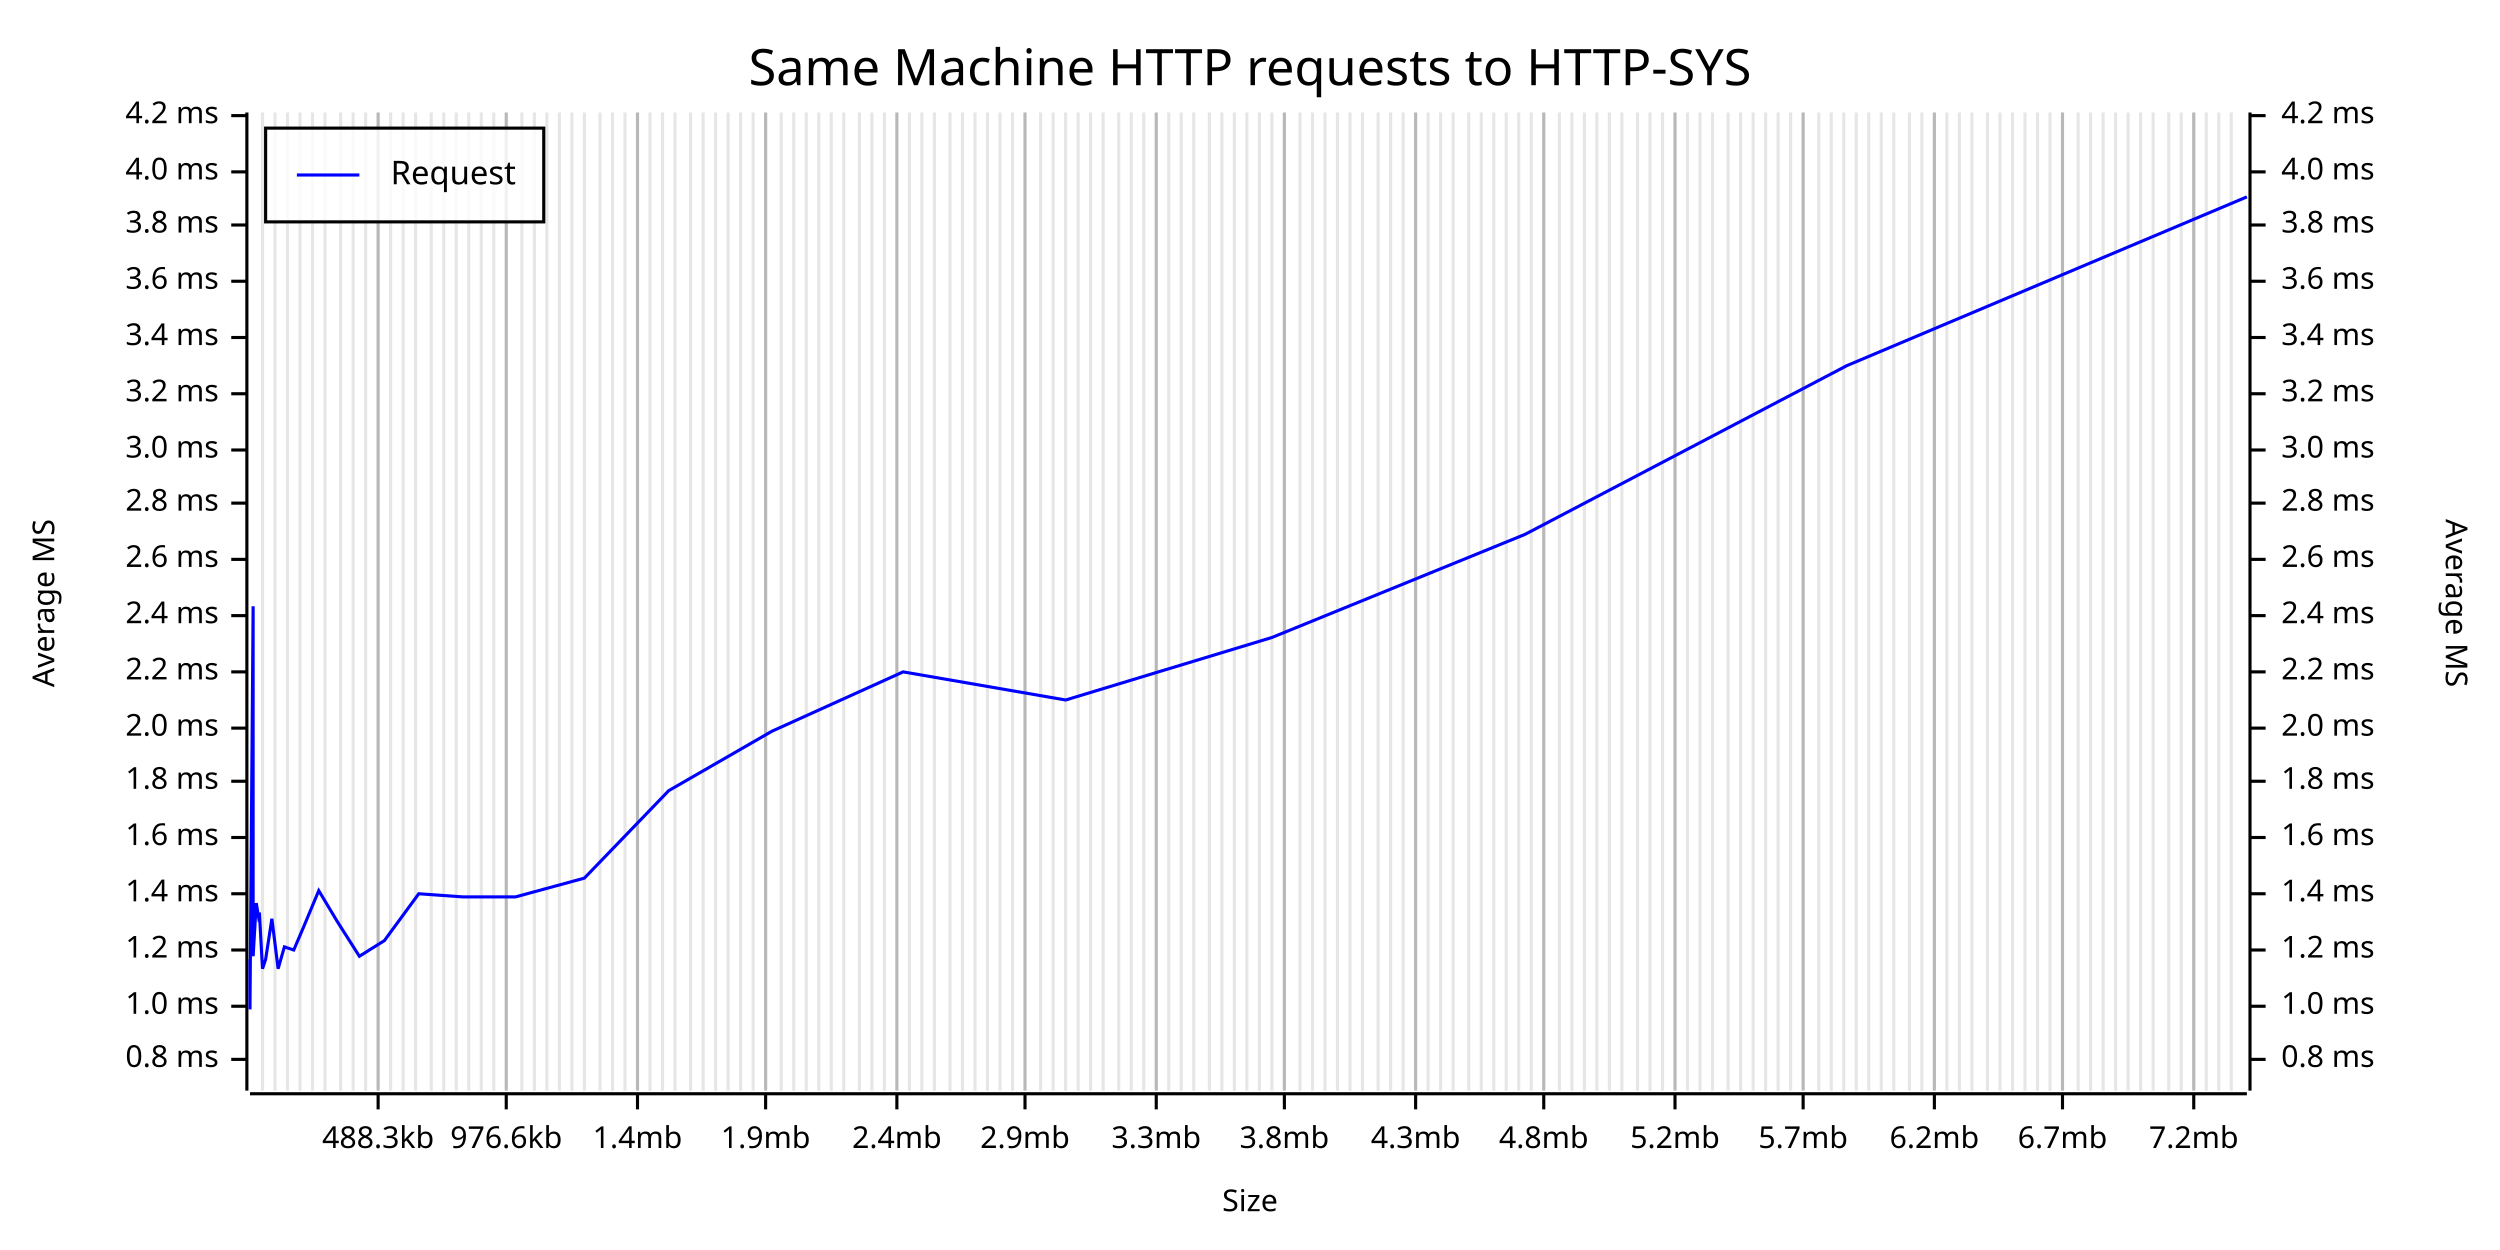
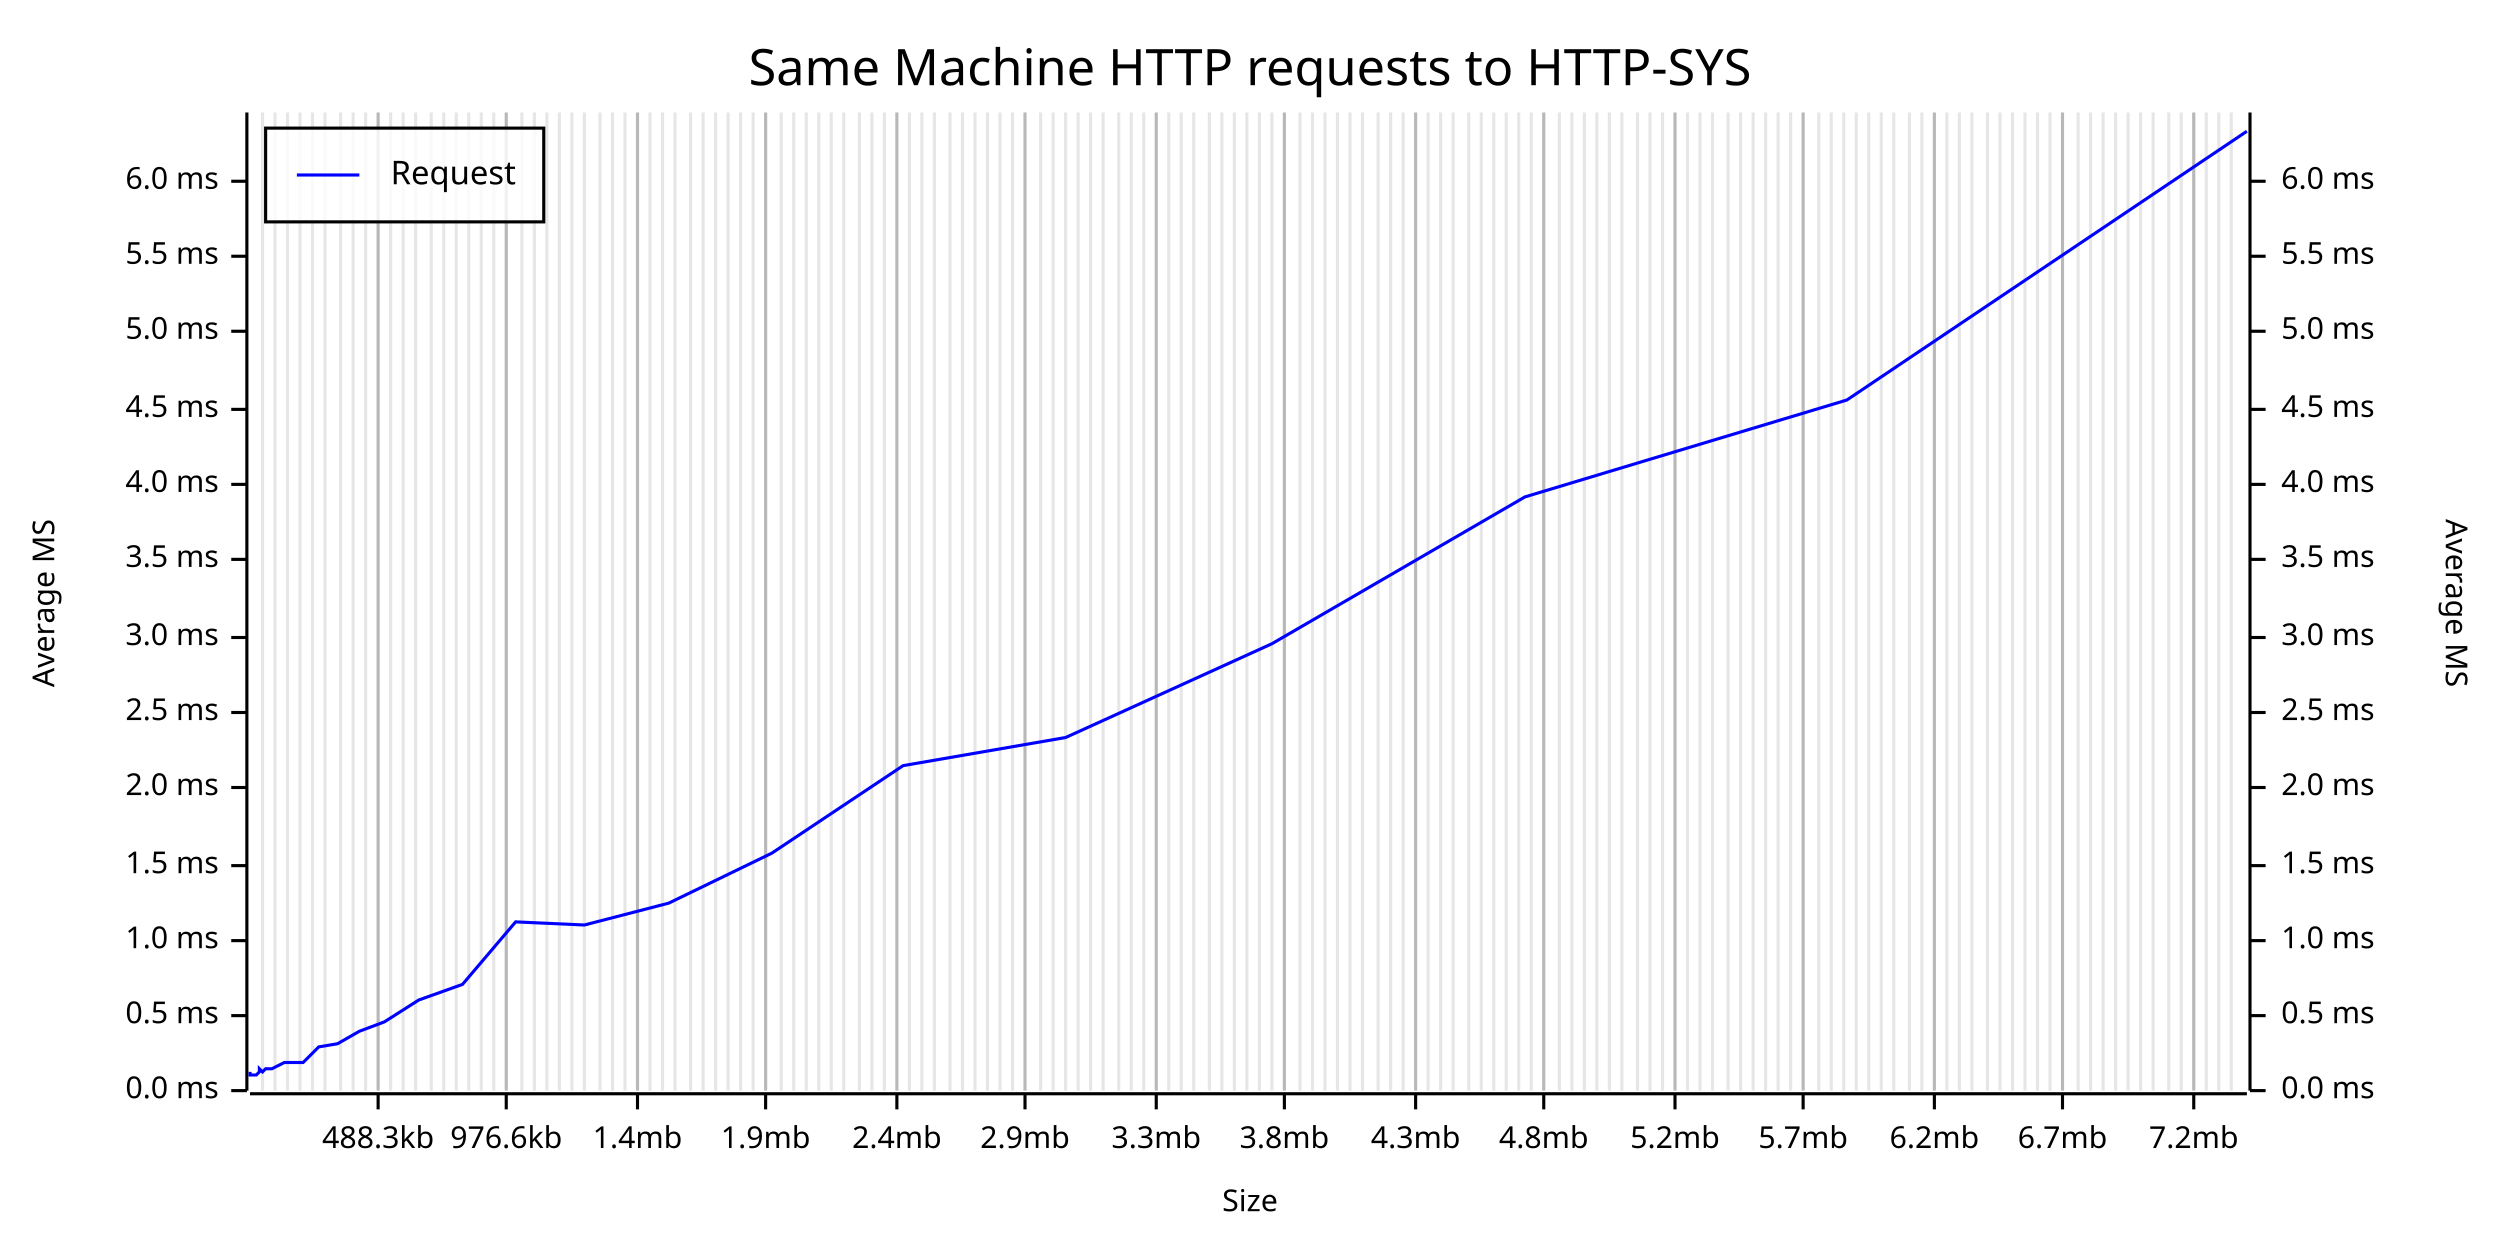
<svg xmlns="http://www.w3.org/2000/svg" width="800" height="400" viewBox="0 0 800 400">
  <rect x="0" y="0" width="800" height="400" opacity="1" fill="#FFFFFF" stroke="none" />
  <text x="400" y="15" dy="0.76em" text-anchor="middle" font-family="Fira Code" font-size="16.129" opacity="1" fill="#000000">
Same Machine HTTP requests to HTTP-SYS
</text>
  <line opacity="0.1" stroke="#000000" stroke-width="1" x1="84" y1="349" x2="84" y2="36" />
  <line opacity="0.1" stroke="#000000" stroke-width="1" x1="88" y1="349" x2="88" y2="36" />
  <line opacity="0.1" stroke="#000000" stroke-width="1" x1="92" y1="349" x2="92" y2="36" />
  <line opacity="0.1" stroke="#000000" stroke-width="1" x1="96" y1="349" x2="96" y2="36" />
  <line opacity="0.1" stroke="#000000" stroke-width="1" x1="100" y1="349" x2="100" y2="36" />
  <line opacity="0.1" stroke="#000000" stroke-width="1" x1="104" y1="349" x2="104" y2="36" />
  <line opacity="0.1" stroke="#000000" stroke-width="1" x1="109" y1="349" x2="109" y2="36" />
  <line opacity="0.1" stroke="#000000" stroke-width="1" x1="113" y1="349" x2="113" y2="36" />
  <line opacity="0.1" stroke="#000000" stroke-width="1" x1="117" y1="349" x2="117" y2="36" />
  <line opacity="0.1" stroke="#000000" stroke-width="1" x1="121" y1="349" x2="121" y2="36" />
  <line opacity="0.1" stroke="#000000" stroke-width="1" x1="125" y1="349" x2="125" y2="36" />
  <line opacity="0.1" stroke="#000000" stroke-width="1" x1="129" y1="349" x2="129" y2="36" />
  <line opacity="0.1" stroke="#000000" stroke-width="1" x1="133" y1="349" x2="133" y2="36" />
  <line opacity="0.1" stroke="#000000" stroke-width="1" x1="138" y1="349" x2="138" y2="36" />
  <line opacity="0.1" stroke="#000000" stroke-width="1" x1="142" y1="349" x2="142" y2="36" />
  <line opacity="0.1" stroke="#000000" stroke-width="1" x1="146" y1="349" x2="146" y2="36" />
  <line opacity="0.1" stroke="#000000" stroke-width="1" x1="150" y1="349" x2="150" y2="36" />
  <line opacity="0.1" stroke="#000000" stroke-width="1" x1="154" y1="349" x2="154" y2="36" />
  <line opacity="0.1" stroke="#000000" stroke-width="1" x1="158" y1="349" x2="158" y2="36" />
  <line opacity="0.1" stroke="#000000" stroke-width="1" x1="162" y1="349" x2="162" y2="36" />
  <line opacity="0.1" stroke="#000000" stroke-width="1" x1="167" y1="349" x2="167" y2="36" />
  <line opacity="0.1" stroke="#000000" stroke-width="1" x1="171" y1="349" x2="171" y2="36" />
  <line opacity="0.1" stroke="#000000" stroke-width="1" x1="175" y1="349" x2="175" y2="36" />
  <line opacity="0.1" stroke="#000000" stroke-width="1" x1="179" y1="349" x2="179" y2="36" />
  <line opacity="0.1" stroke="#000000" stroke-width="1" x1="183" y1="349" x2="183" y2="36" />
  <line opacity="0.1" stroke="#000000" stroke-width="1" x1="187" y1="349" x2="187" y2="36" />
  <line opacity="0.1" stroke="#000000" stroke-width="1" x1="192" y1="349" x2="192" y2="36" />
  <line opacity="0.1" stroke="#000000" stroke-width="1" x1="196" y1="349" x2="196" y2="36" />
  <line opacity="0.1" stroke="#000000" stroke-width="1" x1="200" y1="349" x2="200" y2="36" />
  <line opacity="0.1" stroke="#000000" stroke-width="1" x1="204" y1="349" x2="204" y2="36" />
  <line opacity="0.1" stroke="#000000" stroke-width="1" x1="208" y1="349" x2="208" y2="36" />
  <line opacity="0.1" stroke="#000000" stroke-width="1" x1="212" y1="349" x2="212" y2="36" />
  <line opacity="0.1" stroke="#000000" stroke-width="1" x1="216" y1="349" x2="216" y2="36" />
  <line opacity="0.1" stroke="#000000" stroke-width="1" x1="221" y1="349" x2="221" y2="36" />
  <line opacity="0.1" stroke="#000000" stroke-width="1" x1="225" y1="349" x2="225" y2="36" />
  <line opacity="0.1" stroke="#000000" stroke-width="1" x1="229" y1="349" x2="229" y2="36" />
  <line opacity="0.1" stroke="#000000" stroke-width="1" x1="233" y1="349" x2="233" y2="36" />
  <line opacity="0.1" stroke="#000000" stroke-width="1" x1="237" y1="349" x2="237" y2="36" />
  <line opacity="0.1" stroke="#000000" stroke-width="1" x1="241" y1="349" x2="241" y2="36" />
  <line opacity="0.1" stroke="#000000" stroke-width="1" x1="245" y1="349" x2="245" y2="36" />
  <line opacity="0.1" stroke="#000000" stroke-width="1" x1="250" y1="349" x2="250" y2="36" />
  <line opacity="0.1" stroke="#000000" stroke-width="1" x1="254" y1="349" x2="254" y2="36" />
  <line opacity="0.1" stroke="#000000" stroke-width="1" x1="258" y1="349" x2="258" y2="36" />
  <line opacity="0.1" stroke="#000000" stroke-width="1" x1="262" y1="349" x2="262" y2="36" />
  <line opacity="0.1" stroke="#000000" stroke-width="1" x1="266" y1="349" x2="266" y2="36" />
  <line opacity="0.1" stroke="#000000" stroke-width="1" x1="270" y1="349" x2="270" y2="36" />
  <line opacity="0.1" stroke="#000000" stroke-width="1" x1="275" y1="349" x2="275" y2="36" />
  <line opacity="0.1" stroke="#000000" stroke-width="1" x1="279" y1="349" x2="279" y2="36" />
  <line opacity="0.1" stroke="#000000" stroke-width="1" x1="283" y1="349" x2="283" y2="36" />
  <line opacity="0.1" stroke="#000000" stroke-width="1" x1="287" y1="349" x2="287" y2="36" />
  <line opacity="0.1" stroke="#000000" stroke-width="1" x1="291" y1="349" x2="291" y2="36" />
  <line opacity="0.1" stroke="#000000" stroke-width="1" x1="295" y1="349" x2="295" y2="36" />
  <line opacity="0.1" stroke="#000000" stroke-width="1" x1="299" y1="349" x2="299" y2="36" />
  <line opacity="0.1" stroke="#000000" stroke-width="1" x1="304" y1="349" x2="304" y2="36" />
  <line opacity="0.1" stroke="#000000" stroke-width="1" x1="308" y1="349" x2="308" y2="36" />
  <line opacity="0.1" stroke="#000000" stroke-width="1" x1="312" y1="349" x2="312" y2="36" />
  <line opacity="0.1" stroke="#000000" stroke-width="1" x1="316" y1="349" x2="316" y2="36" />
  <line opacity="0.1" stroke="#000000" stroke-width="1" x1="320" y1="349" x2="320" y2="36" />
  <line opacity="0.1" stroke="#000000" stroke-width="1" x1="324" y1="349" x2="324" y2="36" />
  <line opacity="0.1" stroke="#000000" stroke-width="1" x1="328" y1="349" x2="328" y2="36" />
  <line opacity="0.1" stroke="#000000" stroke-width="1" x1="333" y1="349" x2="333" y2="36" />
  <line opacity="0.1" stroke="#000000" stroke-width="1" x1="337" y1="349" x2="337" y2="36" />
  <line opacity="0.1" stroke="#000000" stroke-width="1" x1="341" y1="349" x2="341" y2="36" />
  <line opacity="0.1" stroke="#000000" stroke-width="1" x1="345" y1="349" x2="345" y2="36" />
  <line opacity="0.1" stroke="#000000" stroke-width="1" x1="349" y1="349" x2="349" y2="36" />
  <line opacity="0.1" stroke="#000000" stroke-width="1" x1="353" y1="349" x2="353" y2="36" />
  <line opacity="0.1" stroke="#000000" stroke-width="1" x1="358" y1="349" x2="358" y2="36" />
  <line opacity="0.1" stroke="#000000" stroke-width="1" x1="362" y1="349" x2="362" y2="36" />
  <line opacity="0.1" stroke="#000000" stroke-width="1" x1="366" y1="349" x2="366" y2="36" />
  <line opacity="0.1" stroke="#000000" stroke-width="1" x1="370" y1="349" x2="370" y2="36" />
  <line opacity="0.1" stroke="#000000" stroke-width="1" x1="374" y1="349" x2="374" y2="36" />
  <line opacity="0.1" stroke="#000000" stroke-width="1" x1="378" y1="349" x2="378" y2="36" />
  <line opacity="0.1" stroke="#000000" stroke-width="1" x1="382" y1="349" x2="382" y2="36" />
  <line opacity="0.1" stroke="#000000" stroke-width="1" x1="387" y1="349" x2="387" y2="36" />
  <line opacity="0.1" stroke="#000000" stroke-width="1" x1="391" y1="349" x2="391" y2="36" />
  <line opacity="0.1" stroke="#000000" stroke-width="1" x1="395" y1="349" x2="395" y2="36" />
  <line opacity="0.1" stroke="#000000" stroke-width="1" x1="399" y1="349" x2="399" y2="36" />
  <line opacity="0.1" stroke="#000000" stroke-width="1" x1="403" y1="349" x2="403" y2="36" />
  <line opacity="0.1" stroke="#000000" stroke-width="1" x1="407" y1="349" x2="407" y2="36" />
  <line opacity="0.1" stroke="#000000" stroke-width="1" x1="411" y1="349" x2="411" y2="36" />
  <line opacity="0.1" stroke="#000000" stroke-width="1" x1="416" y1="349" x2="416" y2="36" />
  <line opacity="0.1" stroke="#000000" stroke-width="1" x1="420" y1="349" x2="420" y2="36" />
  <line opacity="0.1" stroke="#000000" stroke-width="1" x1="424" y1="349" x2="424" y2="36" />
  <line opacity="0.1" stroke="#000000" stroke-width="1" x1="428" y1="349" x2="428" y2="36" />
  <line opacity="0.1" stroke="#000000" stroke-width="1" x1="432" y1="349" x2="432" y2="36" />
  <line opacity="0.1" stroke="#000000" stroke-width="1" x1="436" y1="349" x2="436" y2="36" />
  <line opacity="0.1" stroke="#000000" stroke-width="1" x1="441" y1="349" x2="441" y2="36" />
  <line opacity="0.1" stroke="#000000" stroke-width="1" x1="445" y1="349" x2="445" y2="36" />
  <line opacity="0.1" stroke="#000000" stroke-width="1" x1="449" y1="349" x2="449" y2="36" />
  <line opacity="0.1" stroke="#000000" stroke-width="1" x1="453" y1="349" x2="453" y2="36" />
  <line opacity="0.1" stroke="#000000" stroke-width="1" x1="457" y1="349" x2="457" y2="36" />
  <line opacity="0.1" stroke="#000000" stroke-width="1" x1="461" y1="349" x2="461" y2="36" />
  <line opacity="0.1" stroke="#000000" stroke-width="1" x1="465" y1="349" x2="465" y2="36" />
  <line opacity="0.1" stroke="#000000" stroke-width="1" x1="470" y1="349" x2="470" y2="36" />
  <line opacity="0.1" stroke="#000000" stroke-width="1" x1="474" y1="349" x2="474" y2="36" />
  <line opacity="0.1" stroke="#000000" stroke-width="1" x1="478" y1="349" x2="478" y2="36" />
  <line opacity="0.1" stroke="#000000" stroke-width="1" x1="482" y1="349" x2="482" y2="36" />
  <line opacity="0.1" stroke="#000000" stroke-width="1" x1="486" y1="349" x2="486" y2="36" />
  <line opacity="0.1" stroke="#000000" stroke-width="1" x1="490" y1="349" x2="490" y2="36" />
  <line opacity="0.1" stroke="#000000" stroke-width="1" x1="494" y1="349" x2="494" y2="36" />
  <line opacity="0.1" stroke="#000000" stroke-width="1" x1="499" y1="349" x2="499" y2="36" />
  <line opacity="0.1" stroke="#000000" stroke-width="1" x1="503" y1="349" x2="503" y2="36" />
  <line opacity="0.1" stroke="#000000" stroke-width="1" x1="507" y1="349" x2="507" y2="36" />
  <line opacity="0.1" stroke="#000000" stroke-width="1" x1="511" y1="349" x2="511" y2="36" />
  <line opacity="0.1" stroke="#000000" stroke-width="1" x1="515" y1="349" x2="515" y2="36" />
  <line opacity="0.1" stroke="#000000" stroke-width="1" x1="519" y1="349" x2="519" y2="36" />
  <line opacity="0.1" stroke="#000000" stroke-width="1" x1="524" y1="349" x2="524" y2="36" />
  <line opacity="0.1" stroke="#000000" stroke-width="1" x1="528" y1="349" x2="528" y2="36" />
  <line opacity="0.1" stroke="#000000" stroke-width="1" x1="532" y1="349" x2="532" y2="36" />
  <line opacity="0.1" stroke="#000000" stroke-width="1" x1="536" y1="349" x2="536" y2="36" />
  <line opacity="0.1" stroke="#000000" stroke-width="1" x1="540" y1="349" x2="540" y2="36" />
  <line opacity="0.1" stroke="#000000" stroke-width="1" x1="544" y1="349" x2="544" y2="36" />
  <line opacity="0.1" stroke="#000000" stroke-width="1" x1="548" y1="349" x2="548" y2="36" />
  <line opacity="0.1" stroke="#000000" stroke-width="1" x1="553" y1="349" x2="553" y2="36" />
  <line opacity="0.1" stroke="#000000" stroke-width="1" x1="557" y1="349" x2="557" y2="36" />
  <line opacity="0.1" stroke="#000000" stroke-width="1" x1="561" y1="349" x2="561" y2="36" />
  <line opacity="0.1" stroke="#000000" stroke-width="1" x1="565" y1="349" x2="565" y2="36" />
  <line opacity="0.1" stroke="#000000" stroke-width="1" x1="569" y1="349" x2="569" y2="36" />
  <line opacity="0.1" stroke="#000000" stroke-width="1" x1="573" y1="349" x2="573" y2="36" />
  <line opacity="0.1" stroke="#000000" stroke-width="1" x1="577" y1="349" x2="577" y2="36" />
  <line opacity="0.1" stroke="#000000" stroke-width="1" x1="582" y1="349" x2="582" y2="36" />
  <line opacity="0.1" stroke="#000000" stroke-width="1" x1="586" y1="349" x2="586" y2="36" />
  <line opacity="0.1" stroke="#000000" stroke-width="1" x1="590" y1="349" x2="590" y2="36" />
  <line opacity="0.1" stroke="#000000" stroke-width="1" x1="594" y1="349" x2="594" y2="36" />
  <line opacity="0.1" stroke="#000000" stroke-width="1" x1="598" y1="349" x2="598" y2="36" />
  <line opacity="0.1" stroke="#000000" stroke-width="1" x1="602" y1="349" x2="602" y2="36" />
  <line opacity="0.1" stroke="#000000" stroke-width="1" x1="606" y1="349" x2="606" y2="36" />
  <line opacity="0.1" stroke="#000000" stroke-width="1" x1="611" y1="349" x2="611" y2="36" />
  <line opacity="0.1" stroke="#000000" stroke-width="1" x1="615" y1="349" x2="615" y2="36" />
  <line opacity="0.1" stroke="#000000" stroke-width="1" x1="619" y1="349" x2="619" y2="36" />
  <line opacity="0.1" stroke="#000000" stroke-width="1" x1="623" y1="349" x2="623" y2="36" />
  <line opacity="0.1" stroke="#000000" stroke-width="1" x1="627" y1="349" x2="627" y2="36" />
  <line opacity="0.1" stroke="#000000" stroke-width="1" x1="631" y1="349" x2="631" y2="36" />
  <line opacity="0.1" stroke="#000000" stroke-width="1" x1="636" y1="349" x2="636" y2="36" />
  <line opacity="0.1" stroke="#000000" stroke-width="1" x1="640" y1="349" x2="640" y2="36" />
  <line opacity="0.1" stroke="#000000" stroke-width="1" x1="644" y1="349" x2="644" y2="36" />
  <line opacity="0.1" stroke="#000000" stroke-width="1" x1="648" y1="349" x2="648" y2="36" />
  <line opacity="0.1" stroke="#000000" stroke-width="1" x1="652" y1="349" x2="652" y2="36" />
  <line opacity="0.1" stroke="#000000" stroke-width="1" x1="656" y1="349" x2="656" y2="36" />
  <line opacity="0.1" stroke="#000000" stroke-width="1" x1="660" y1="349" x2="660" y2="36" />
  <line opacity="0.1" stroke="#000000" stroke-width="1" x1="665" y1="349" x2="665" y2="36" />
  <line opacity="0.1" stroke="#000000" stroke-width="1" x1="669" y1="349" x2="669" y2="36" />
  <line opacity="0.1" stroke="#000000" stroke-width="1" x1="673" y1="349" x2="673" y2="36" />
  <line opacity="0.1" stroke="#000000" stroke-width="1" x1="677" y1="349" x2="677" y2="36" />
  <line opacity="0.1" stroke="#000000" stroke-width="1" x1="681" y1="349" x2="681" y2="36" />
  <line opacity="0.1" stroke="#000000" stroke-width="1" x1="685" y1="349" x2="685" y2="36" />
  <line opacity="0.1" stroke="#000000" stroke-width="1" x1="689" y1="349" x2="689" y2="36" />
  <line opacity="0.1" stroke="#000000" stroke-width="1" x1="694" y1="349" x2="694" y2="36" />
  <line opacity="0.1" stroke="#000000" stroke-width="1" x1="698" y1="349" x2="698" y2="36" />
  <line opacity="0.1" stroke="#000000" stroke-width="1" x1="702" y1="349" x2="702" y2="36" />
  <line opacity="0.1" stroke="#000000" stroke-width="1" x1="706" y1="349" x2="706" y2="36" />
  <line opacity="0.1" stroke="#000000" stroke-width="1" x1="710" y1="349" x2="710" y2="36" />
  <line opacity="0.1" stroke="#000000" stroke-width="1" x1="714" y1="349" x2="714" y2="36" />
  <text x="10" y="193" dy="0.76em" text-anchor="middle" font-family="sans-serif" font-size="9.677" opacity="1" fill="#000000" transform="rotate(270, 10, 193)">
Average MS
</text>
  <text x="400" y="390" dy="-0.5ex" text-anchor="middle" font-family="sans-serif" font-size="9.677" opacity="1" fill="#000000">
Size
</text>
  <text x="790" y="193" dy="0.76em" text-anchor="middle" font-family="sans-serif" font-size="9.677" opacity="1" fill="#000000" transform="rotate(90, 790, 193)">
Average MS
</text>
  <line opacity="0.2" stroke="#000000" stroke-width="1" x1="121" y1="349" x2="121" y2="36" />
  <line opacity="0.2" stroke="#000000" stroke-width="1" x1="162" y1="349" x2="162" y2="36" />
  <line opacity="0.2" stroke="#000000" stroke-width="1" x1="204" y1="349" x2="204" y2="36" />
  <line opacity="0.2" stroke="#000000" stroke-width="1" x1="245" y1="349" x2="245" y2="36" />
  <line opacity="0.2" stroke="#000000" stroke-width="1" x1="287" y1="349" x2="287" y2="36" />
  <line opacity="0.2" stroke="#000000" stroke-width="1" x1="328" y1="349" x2="328" y2="36" />
  <line opacity="0.2" stroke="#000000" stroke-width="1" x1="370" y1="349" x2="370" y2="36" />
  <line opacity="0.2" stroke="#000000" stroke-width="1" x1="411" y1="349" x2="411" y2="36" />
  <line opacity="0.2" stroke="#000000" stroke-width="1" x1="453" y1="349" x2="453" y2="36" />
  <line opacity="0.2" stroke="#000000" stroke-width="1" x1="494" y1="349" x2="494" y2="36" />
  <line opacity="0.2" stroke="#000000" stroke-width="1" x1="536" y1="349" x2="536" y2="36" />
  <line opacity="0.2" stroke="#000000" stroke-width="1" x1="577" y1="349" x2="577" y2="36" />
  <line opacity="0.2" stroke="#000000" stroke-width="1" x1="619" y1="349" x2="619" y2="36" />
  <line opacity="0.2" stroke="#000000" stroke-width="1" x1="660" y1="349" x2="660" y2="36" />
  <line opacity="0.2" stroke="#000000" stroke-width="1" x1="702" y1="349" x2="702" y2="36" />
  <polyline fill="none" opacity="1" stroke="#000000" stroke-width="1" points="79,36 79,349 " />
-   <text x="70" y="339" dy="0.5ex" text-anchor="end" font-family="sans-serif" font-size="9.677" opacity="1" fill="#000000">
- 0.8 ms
- </text>
-   <polyline fill="none" opacity="1" stroke="#000000" stroke-width="1" points="74,339 79,339 " />
-   <text x="70" y="322" dy="0.5ex" text-anchor="end" font-family="sans-serif" font-size="9.677" opacity="1" fill="#000000">
+   <text x="70" y="349" dy="0.5ex" text-anchor="end" font-family="sans-serif" font-size="9.677" opacity="1" fill="#000000">
+ 0.0 ms
+ </text>
+   <polyline fill="none" opacity="1" stroke="#000000" stroke-width="1" points="74,349 79,349 " />
+   <text x="70" y="325" dy="0.5ex" text-anchor="end" font-family="sans-serif" font-size="9.677" opacity="1" fill="#000000">
+ 0.5 ms
+ </text>
+   <polyline fill="none" opacity="1" stroke="#000000" stroke-width="1" points="74,325 79,325 " />
+   <text x="70" y="301" dy="0.5ex" text-anchor="end" font-family="sans-serif" font-size="9.677" opacity="1" fill="#000000">
1.0 ms
</text>
-   <polyline fill="none" opacity="1" stroke="#000000" stroke-width="1" points="74,322 79,322 " />
-   <text x="70" y="304" dy="0.5ex" text-anchor="end" font-family="sans-serif" font-size="9.677" opacity="1" fill="#000000">
- 1.2 ms
- </text>
-   <polyline fill="none" opacity="1" stroke="#000000" stroke-width="1" points="74,304 79,304 " />
-   <text x="70" y="286" dy="0.5ex" text-anchor="end" font-family="sans-serif" font-size="9.677" opacity="1" fill="#000000">
- 1.4 ms
- </text>
-   <polyline fill="none" opacity="1" stroke="#000000" stroke-width="1" points="74,286 79,286 " />
-   <text x="70" y="268" dy="0.5ex" text-anchor="end" font-family="sans-serif" font-size="9.677" opacity="1" fill="#000000">
- 1.6 ms
- </text>
-   <polyline fill="none" opacity="1" stroke="#000000" stroke-width="1" points="74,268 79,268 " />
-   <text x="70" y="250" dy="0.5ex" text-anchor="end" font-family="sans-serif" font-size="9.677" opacity="1" fill="#000000">
- 1.8 ms
- </text>
-   <polyline fill="none" opacity="1" stroke="#000000" stroke-width="1" points="74,250 79,250 " />
-   <text x="70" y="233" dy="0.5ex" text-anchor="end" font-family="sans-serif" font-size="9.677" opacity="1" fill="#000000">
+   <polyline fill="none" opacity="1" stroke="#000000" stroke-width="1" points="74,301 79,301 " />
+   <text x="70" y="277" dy="0.5ex" text-anchor="end" font-family="sans-serif" font-size="9.677" opacity="1" fill="#000000">
+ 1.5 ms
+ </text>
+   <polyline fill="none" opacity="1" stroke="#000000" stroke-width="1" points="74,277 79,277 " />
+   <text x="70" y="252" dy="0.5ex" text-anchor="end" font-family="sans-serif" font-size="9.677" opacity="1" fill="#000000">
2.0 ms
</text>
-   <polyline fill="none" opacity="1" stroke="#000000" stroke-width="1" points="74,233 79,233 " />
-   <text x="70" y="215" dy="0.5ex" text-anchor="end" font-family="sans-serif" font-size="9.677" opacity="1" fill="#000000">
- 2.2 ms
- </text>
-   <polyline fill="none" opacity="1" stroke="#000000" stroke-width="1" points="74,215 79,215 " />
-   <text x="70" y="197" dy="0.5ex" text-anchor="end" font-family="sans-serif" font-size="9.677" opacity="1" fill="#000000">
- 2.4 ms
- </text>
-   <polyline fill="none" opacity="1" stroke="#000000" stroke-width="1" points="74,197 79,197 " />
+   <polyline fill="none" opacity="1" stroke="#000000" stroke-width="1" points="74,252 79,252 " />
+   <text x="70" y="228" dy="0.5ex" text-anchor="end" font-family="sans-serif" font-size="9.677" opacity="1" fill="#000000">
+ 2.5 ms
+ </text>
+   <polyline fill="none" opacity="1" stroke="#000000" stroke-width="1" points="74,228 79,228 " />
+   <text x="70" y="204" dy="0.5ex" text-anchor="end" font-family="sans-serif" font-size="9.677" opacity="1" fill="#000000">
+ 3.0 ms
+ </text>
+   <polyline fill="none" opacity="1" stroke="#000000" stroke-width="1" points="74,204 79,204 " />
  <text x="70" y="179" dy="0.5ex" text-anchor="end" font-family="sans-serif" font-size="9.677" opacity="1" fill="#000000">
- 2.6 ms
+ 3.5 ms
</text>
  <polyline fill="none" opacity="1" stroke="#000000" stroke-width="1" points="74,179 79,179 " />
-   <text x="70" y="161" dy="0.5ex" text-anchor="end" font-family="sans-serif" font-size="9.677" opacity="1" fill="#000000">
- 2.8 ms
- </text>
-   <polyline fill="none" opacity="1" stroke="#000000" stroke-width="1" points="74,161 79,161 " />
-   <text x="70" y="144" dy="0.5ex" text-anchor="end" font-family="sans-serif" font-size="9.677" opacity="1" fill="#000000">
- 3.0 ms
- </text>
-   <polyline fill="none" opacity="1" stroke="#000000" stroke-width="1" points="74,144 79,144 " />
-   <text x="70" y="126" dy="0.5ex" text-anchor="end" font-family="sans-serif" font-size="9.677" opacity="1" fill="#000000">
- 3.2 ms
- </text>
-   <polyline fill="none" opacity="1" stroke="#000000" stroke-width="1" points="74,126 79,126 " />
-   <text x="70" y="108" dy="0.5ex" text-anchor="end" font-family="sans-serif" font-size="9.677" opacity="1" fill="#000000">
- 3.4 ms
- </text>
-   <polyline fill="none" opacity="1" stroke="#000000" stroke-width="1" points="74,108 79,108 " />
-   <text x="70" y="90" dy="0.5ex" text-anchor="end" font-family="sans-serif" font-size="9.677" opacity="1" fill="#000000">
- 3.6 ms
- </text>
-   <polyline fill="none" opacity="1" stroke="#000000" stroke-width="1" points="74,90 79,90 " />
-   <text x="70" y="72" dy="0.5ex" text-anchor="end" font-family="sans-serif" font-size="9.677" opacity="1" fill="#000000">
- 3.8 ms
- </text>
-   <polyline fill="none" opacity="1" stroke="#000000" stroke-width="1" points="74,72 79,72 " />
-   <text x="70" y="55" dy="0.5ex" text-anchor="end" font-family="sans-serif" font-size="9.677" opacity="1" fill="#000000">
+   <text x="70" y="155" dy="0.5ex" text-anchor="end" font-family="sans-serif" font-size="9.677" opacity="1" fill="#000000">
4.0 ms
</text>
-   <polyline fill="none" opacity="1" stroke="#000000" stroke-width="1" points="74,55 79,55 " />
-   <text x="70" y="37" dy="0.5ex" text-anchor="end" font-family="sans-serif" font-size="9.677" opacity="1" fill="#000000">
- 4.2 ms
- </text>
-   <polyline fill="none" opacity="1" stroke="#000000" stroke-width="1" points="74,37 79,37 " />
+   <polyline fill="none" opacity="1" stroke="#000000" stroke-width="1" points="74,155 79,155 " />
+   <text x="70" y="131" dy="0.5ex" text-anchor="end" font-family="sans-serif" font-size="9.677" opacity="1" fill="#000000">
+ 4.5 ms
+ </text>
+   <polyline fill="none" opacity="1" stroke="#000000" stroke-width="1" points="74,131 79,131 " />
+   <text x="70" y="106" dy="0.5ex" text-anchor="end" font-family="sans-serif" font-size="9.677" opacity="1" fill="#000000">
+ 5.0 ms
+ </text>
+   <polyline fill="none" opacity="1" stroke="#000000" stroke-width="1" points="74,106 79,106 " />
+   <text x="70" y="82" dy="0.5ex" text-anchor="end" font-family="sans-serif" font-size="9.677" opacity="1" fill="#000000">
+ 5.5 ms
+ </text>
+   <polyline fill="none" opacity="1" stroke="#000000" stroke-width="1" points="74,82 79,82 " />
+   <text x="70" y="58" dy="0.5ex" text-anchor="end" font-family="sans-serif" font-size="9.677" opacity="1" fill="#000000">
+ 6.0 ms
+ </text>
+   <polyline fill="none" opacity="1" stroke="#000000" stroke-width="1" points="74,58 79,58 " />
  <polyline fill="none" opacity="1" stroke="#000000" stroke-width="1" points="80,350 719,350 " />
  <text x="121" y="360" dy="0.76em" text-anchor="middle" font-family="sans-serif" font-size="9.677" opacity="1" fill="#000000">
488.3kb
</text>
  <polyline fill="none" opacity="1" stroke="#000000" stroke-width="1" points="121,350 121,355 " />
  <text x="162" y="360" dy="0.76em" text-anchor="middle" font-family="sans-serif" font-size="9.677" opacity="1" fill="#000000">
976.6kb
</text>
  <polyline fill="none" opacity="1" stroke="#000000" stroke-width="1" points="162,350 162,355 " />
  <text x="204" y="360" dy="0.76em" text-anchor="middle" font-family="sans-serif" font-size="9.677" opacity="1" fill="#000000">
1.4mb
</text>
  <polyline fill="none" opacity="1" stroke="#000000" stroke-width="1" points="204,350 204,355 " />
  <text x="245" y="360" dy="0.76em" text-anchor="middle" font-family="sans-serif" font-size="9.677" opacity="1" fill="#000000">
1.9mb
</text>
  <polyline fill="none" opacity="1" stroke="#000000" stroke-width="1" points="245,350 245,355 " />
  <text x="287" y="360" dy="0.76em" text-anchor="middle" font-family="sans-serif" font-size="9.677" opacity="1" fill="#000000">
2.4mb
</text>
  <polyline fill="none" opacity="1" stroke="#000000" stroke-width="1" points="287,350 287,355 " />
  <text x="328" y="360" dy="0.76em" text-anchor="middle" font-family="sans-serif" font-size="9.677" opacity="1" fill="#000000">
2.9mb
</text>
  <polyline fill="none" opacity="1" stroke="#000000" stroke-width="1" points="328,350 328,355 " />
  <text x="370" y="360" dy="0.76em" text-anchor="middle" font-family="sans-serif" font-size="9.677" opacity="1" fill="#000000">
3.3mb
</text>
  <polyline fill="none" opacity="1" stroke="#000000" stroke-width="1" points="370,350 370,355 " />
  <text x="411" y="360" dy="0.76em" text-anchor="middle" font-family="sans-serif" font-size="9.677" opacity="1" fill="#000000">
3.8mb
</text>
  <polyline fill="none" opacity="1" stroke="#000000" stroke-width="1" points="411,350 411,355 " />
  <text x="453" y="360" dy="0.76em" text-anchor="middle" font-family="sans-serif" font-size="9.677" opacity="1" fill="#000000">
4.3mb
</text>
  <polyline fill="none" opacity="1" stroke="#000000" stroke-width="1" points="453,350 453,355 " />
  <text x="494" y="360" dy="0.76em" text-anchor="middle" font-family="sans-serif" font-size="9.677" opacity="1" fill="#000000">
4.8mb
</text>
  <polyline fill="none" opacity="1" stroke="#000000" stroke-width="1" points="494,350 494,355 " />
  <text x="536" y="360" dy="0.76em" text-anchor="middle" font-family="sans-serif" font-size="9.677" opacity="1" fill="#000000">
5.2mb
</text>
  <polyline fill="none" opacity="1" stroke="#000000" stroke-width="1" points="536,350 536,355 " />
  <text x="577" y="360" dy="0.76em" text-anchor="middle" font-family="sans-serif" font-size="9.677" opacity="1" fill="#000000">
5.7mb
</text>
  <polyline fill="none" opacity="1" stroke="#000000" stroke-width="1" points="577,350 577,355 " />
  <text x="619" y="360" dy="0.76em" text-anchor="middle" font-family="sans-serif" font-size="9.677" opacity="1" fill="#000000">
6.2mb
</text>
  <polyline fill="none" opacity="1" stroke="#000000" stroke-width="1" points="619,350 619,355 " />
  <text x="660" y="360" dy="0.76em" text-anchor="middle" font-family="sans-serif" font-size="9.677" opacity="1" fill="#000000">
6.7mb
</text>
  <polyline fill="none" opacity="1" stroke="#000000" stroke-width="1" points="660,350 660,355 " />
  <text x="702" y="360" dy="0.76em" text-anchor="middle" font-family="sans-serif" font-size="9.677" opacity="1" fill="#000000">
7.2mb
</text>
  <polyline fill="none" opacity="1" stroke="#000000" stroke-width="1" points="702,350 702,355 " />
  <polyline fill="none" opacity="1" stroke="#000000" stroke-width="1" points="720,36 720,349 " />
-   <text x="730" y="339" dy="0.5ex" text-anchor="start" font-family="sans-serif" font-size="9.677" opacity="1" fill="#000000">
- 0.8 ms
- </text>
-   <polyline fill="none" opacity="1" stroke="#000000" stroke-width="1" points="720,339 725,339 " />
-   <text x="730" y="322" dy="0.5ex" text-anchor="start" font-family="sans-serif" font-size="9.677" opacity="1" fill="#000000">
+   <text x="730" y="349" dy="0.5ex" text-anchor="start" font-family="sans-serif" font-size="9.677" opacity="1" fill="#000000">
+ 0.0 ms
+ </text>
+   <polyline fill="none" opacity="1" stroke="#000000" stroke-width="1" points="720,349 725,349 " />
+   <text x="730" y="325" dy="0.5ex" text-anchor="start" font-family="sans-serif" font-size="9.677" opacity="1" fill="#000000">
+ 0.5 ms
+ </text>
+   <polyline fill="none" opacity="1" stroke="#000000" stroke-width="1" points="720,325 725,325 " />
+   <text x="730" y="301" dy="0.5ex" text-anchor="start" font-family="sans-serif" font-size="9.677" opacity="1" fill="#000000">
1.0 ms
</text>
-   <polyline fill="none" opacity="1" stroke="#000000" stroke-width="1" points="720,322 725,322 " />
-   <text x="730" y="304" dy="0.5ex" text-anchor="start" font-family="sans-serif" font-size="9.677" opacity="1" fill="#000000">
- 1.2 ms
- </text>
-   <polyline fill="none" opacity="1" stroke="#000000" stroke-width="1" points="720,304 725,304 " />
-   <text x="730" y="286" dy="0.5ex" text-anchor="start" font-family="sans-serif" font-size="9.677" opacity="1" fill="#000000">
- 1.4 ms
- </text>
-   <polyline fill="none" opacity="1" stroke="#000000" stroke-width="1" points="720,286 725,286 " />
-   <text x="730" y="268" dy="0.5ex" text-anchor="start" font-family="sans-serif" font-size="9.677" opacity="1" fill="#000000">
- 1.6 ms
- </text>
-   <polyline fill="none" opacity="1" stroke="#000000" stroke-width="1" points="720,268 725,268 " />
-   <text x="730" y="250" dy="0.5ex" text-anchor="start" font-family="sans-serif" font-size="9.677" opacity="1" fill="#000000">
- 1.8 ms
- </text>
-   <polyline fill="none" opacity="1" stroke="#000000" stroke-width="1" points="720,250 725,250 " />
-   <text x="730" y="233" dy="0.5ex" text-anchor="start" font-family="sans-serif" font-size="9.677" opacity="1" fill="#000000">
+   <polyline fill="none" opacity="1" stroke="#000000" stroke-width="1" points="720,301 725,301 " />
+   <text x="730" y="277" dy="0.5ex" text-anchor="start" font-family="sans-serif" font-size="9.677" opacity="1" fill="#000000">
+ 1.5 ms
+ </text>
+   <polyline fill="none" opacity="1" stroke="#000000" stroke-width="1" points="720,277 725,277 " />
+   <text x="730" y="252" dy="0.5ex" text-anchor="start" font-family="sans-serif" font-size="9.677" opacity="1" fill="#000000">
2.0 ms
</text>
-   <polyline fill="none" opacity="1" stroke="#000000" stroke-width="1" points="720,233 725,233 " />
-   <text x="730" y="215" dy="0.5ex" text-anchor="start" font-family="sans-serif" font-size="9.677" opacity="1" fill="#000000">
- 2.2 ms
- </text>
-   <polyline fill="none" opacity="1" stroke="#000000" stroke-width="1" points="720,215 725,215 " />
-   <text x="730" y="197" dy="0.5ex" text-anchor="start" font-family="sans-serif" font-size="9.677" opacity="1" fill="#000000">
- 2.4 ms
- </text>
-   <polyline fill="none" opacity="1" stroke="#000000" stroke-width="1" points="720,197 725,197 " />
+   <polyline fill="none" opacity="1" stroke="#000000" stroke-width="1" points="720,252 725,252 " />
+   <text x="730" y="228" dy="0.5ex" text-anchor="start" font-family="sans-serif" font-size="9.677" opacity="1" fill="#000000">
+ 2.5 ms
+ </text>
+   <polyline fill="none" opacity="1" stroke="#000000" stroke-width="1" points="720,228 725,228 " />
+   <text x="730" y="204" dy="0.5ex" text-anchor="start" font-family="sans-serif" font-size="9.677" opacity="1" fill="#000000">
+ 3.0 ms
+ </text>
+   <polyline fill="none" opacity="1" stroke="#000000" stroke-width="1" points="720,204 725,204 " />
  <text x="730" y="179" dy="0.5ex" text-anchor="start" font-family="sans-serif" font-size="9.677" opacity="1" fill="#000000">
- 2.6 ms
+ 3.5 ms
</text>
  <polyline fill="none" opacity="1" stroke="#000000" stroke-width="1" points="720,179 725,179 " />
-   <text x="730" y="161" dy="0.5ex" text-anchor="start" font-family="sans-serif" font-size="9.677" opacity="1" fill="#000000">
- 2.8 ms
- </text>
-   <polyline fill="none" opacity="1" stroke="#000000" stroke-width="1" points="720,161 725,161 " />
-   <text x="730" y="144" dy="0.5ex" text-anchor="start" font-family="sans-serif" font-size="9.677" opacity="1" fill="#000000">
- 3.0 ms
- </text>
-   <polyline fill="none" opacity="1" stroke="#000000" stroke-width="1" points="720,144 725,144 " />
-   <text x="730" y="126" dy="0.5ex" text-anchor="start" font-family="sans-serif" font-size="9.677" opacity="1" fill="#000000">
- 3.2 ms
- </text>
-   <polyline fill="none" opacity="1" stroke="#000000" stroke-width="1" points="720,126 725,126 " />
-   <text x="730" y="108" dy="0.5ex" text-anchor="start" font-family="sans-serif" font-size="9.677" opacity="1" fill="#000000">
- 3.4 ms
- </text>
-   <polyline fill="none" opacity="1" stroke="#000000" stroke-width="1" points="720,108 725,108 " />
-   <text x="730" y="90" dy="0.5ex" text-anchor="start" font-family="sans-serif" font-size="9.677" opacity="1" fill="#000000">
- 3.6 ms
- </text>
-   <polyline fill="none" opacity="1" stroke="#000000" stroke-width="1" points="720,90 725,90 " />
-   <text x="730" y="72" dy="0.5ex" text-anchor="start" font-family="sans-serif" font-size="9.677" opacity="1" fill="#000000">
- 3.8 ms
- </text>
-   <polyline fill="none" opacity="1" stroke="#000000" stroke-width="1" points="720,72 725,72 " />
-   <text x="730" y="55" dy="0.5ex" text-anchor="start" font-family="sans-serif" font-size="9.677" opacity="1" fill="#000000">
+   <text x="730" y="155" dy="0.5ex" text-anchor="start" font-family="sans-serif" font-size="9.677" opacity="1" fill="#000000">
4.0 ms
</text>
-   <polyline fill="none" opacity="1" stroke="#000000" stroke-width="1" points="720,55 725,55 " />
-   <text x="730" y="37" dy="0.5ex" text-anchor="start" font-family="sans-serif" font-size="9.677" opacity="1" fill="#000000">
- 4.2 ms
- </text>
-   <polyline fill="none" opacity="1" stroke="#000000" stroke-width="1" points="720,37 725,37 " />
-   <polyline fill="none" opacity="1" stroke="#0000FF" stroke-width="1" points="80,317 80,311 80,318 80,317 80,310 80,314 80,317 80,317 80,316 80,307 80,323 80,322 81,194 81,294 81,306 82,289 83,295 83,292 84,310 85,307 87,294 89,310 91,303 94,304 97,297 102,285 108,295 115,306 123,301 134,286 148,287 165,287 187,281 214,253 247,234 289,215 341,224 407,204 488,171 591,117 719,63 " />
+   <polyline fill="none" opacity="1" stroke="#000000" stroke-width="1" points="720,155 725,155 " />
+   <text x="730" y="131" dy="0.5ex" text-anchor="start" font-family="sans-serif" font-size="9.677" opacity="1" fill="#000000">
+ 4.5 ms
+ </text>
+   <polyline fill="none" opacity="1" stroke="#000000" stroke-width="1" points="720,131 725,131 " />
+   <text x="730" y="106" dy="0.5ex" text-anchor="start" font-family="sans-serif" font-size="9.677" opacity="1" fill="#000000">
+ 5.0 ms
+ </text>
+   <polyline fill="none" opacity="1" stroke="#000000" stroke-width="1" points="720,106 725,106 " />
+   <text x="730" y="82" dy="0.5ex" text-anchor="start" font-family="sans-serif" font-size="9.677" opacity="1" fill="#000000">
+ 5.5 ms
+ </text>
+   <polyline fill="none" opacity="1" stroke="#000000" stroke-width="1" points="720,82 725,82 " />
+   <text x="730" y="58" dy="0.5ex" text-anchor="start" font-family="sans-serif" font-size="9.677" opacity="1" fill="#000000">
+ 6.0 ms
+ </text>
+   <polyline fill="none" opacity="1" stroke="#000000" stroke-width="1" points="720,58 725,58 " />
+   <polyline fill="none" opacity="1" stroke="#0000FF" stroke-width="1" points="80,344 80,343 80,344 80,343 80,343 80,344 80,344 80,344 80,343 80,344 80,344 80,344 81,344 81,344 81,344 82,344 83,343 83,342 84,343 85,342 87,342 89,341 91,340 94,340 97,340 102,335 108,334 115,330 123,327 134,320 148,315 165,295 187,296 214,289 247,273 289,245 341,236 407,206 488,159 591,128 719,42 " />
  <rect x="85" y="41" width="89" height="30" opacity="0.8" fill="#FFFFFF" stroke="none" />
  <rect x="85" y="41" width="89" height="30" opacity="1" fill="none" stroke="#000000" />
  <text x="125" y="51" dy="0.76em" text-anchor="start" font-family="Fira Code" font-size="10.484" opacity="1" fill="#000000">
Request
</text>
  <polyline fill="none" opacity="1" stroke="#0000FF" stroke-width="1" points="95,56 115,56 " />
</svg>
